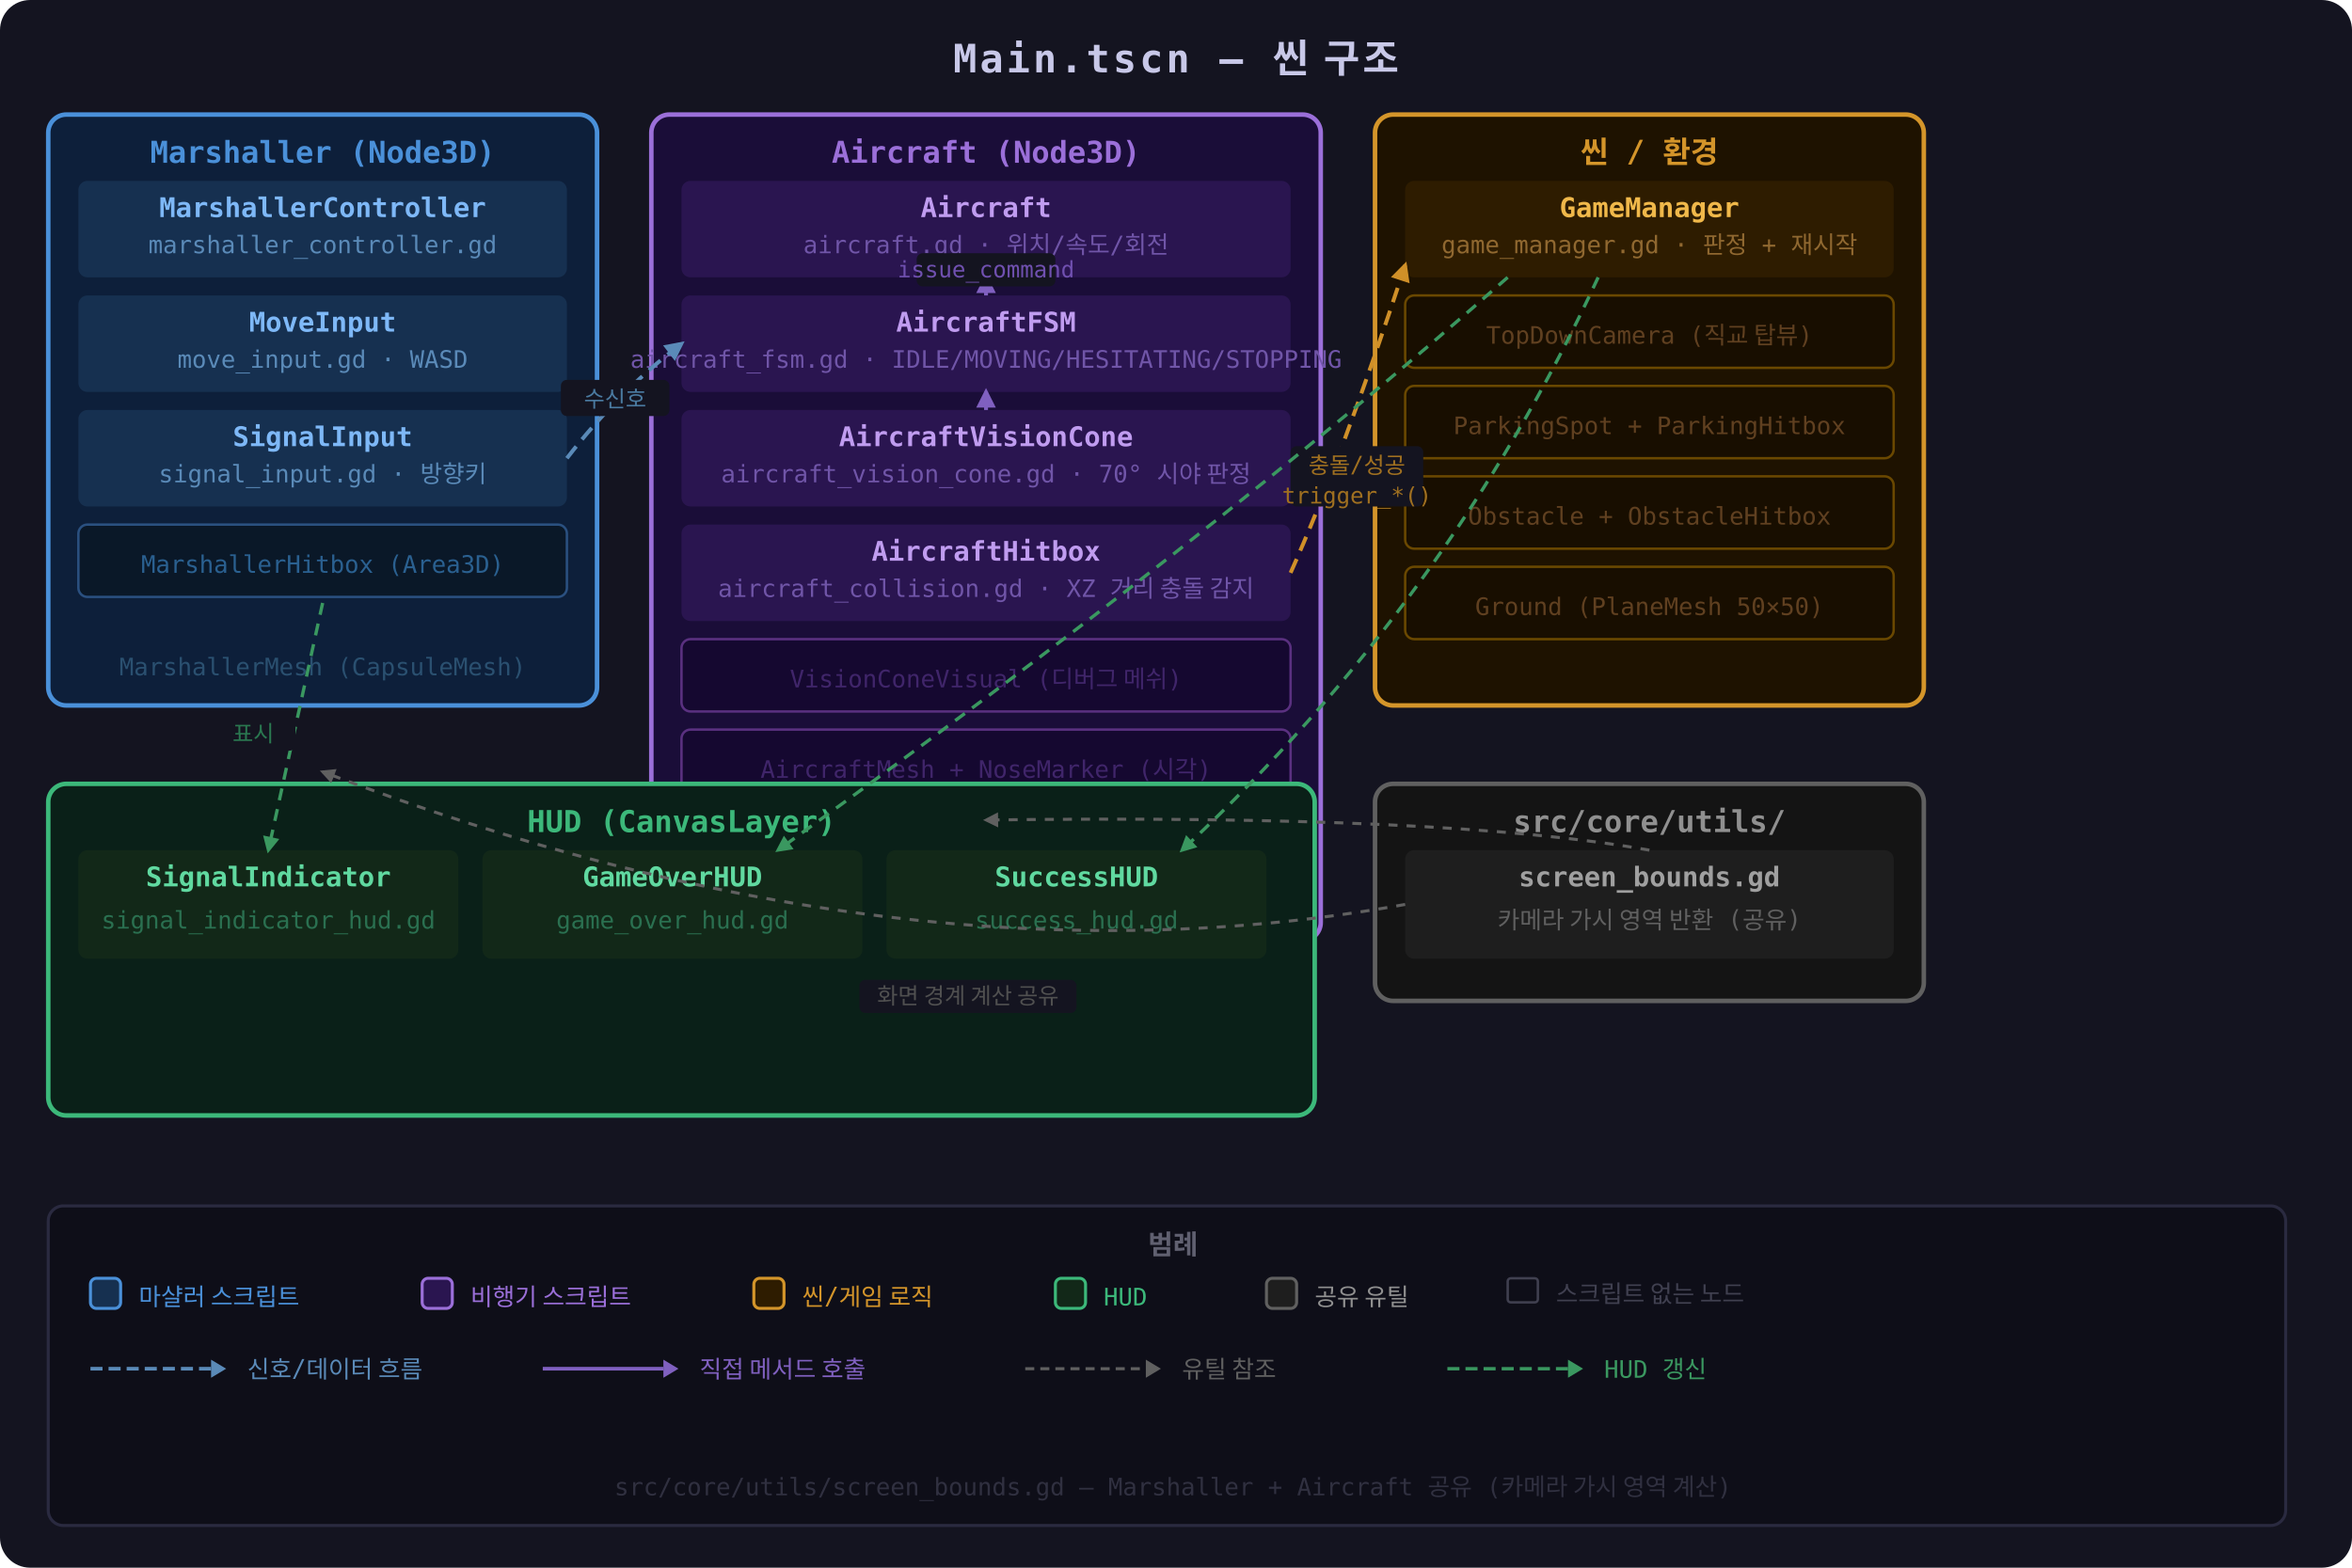
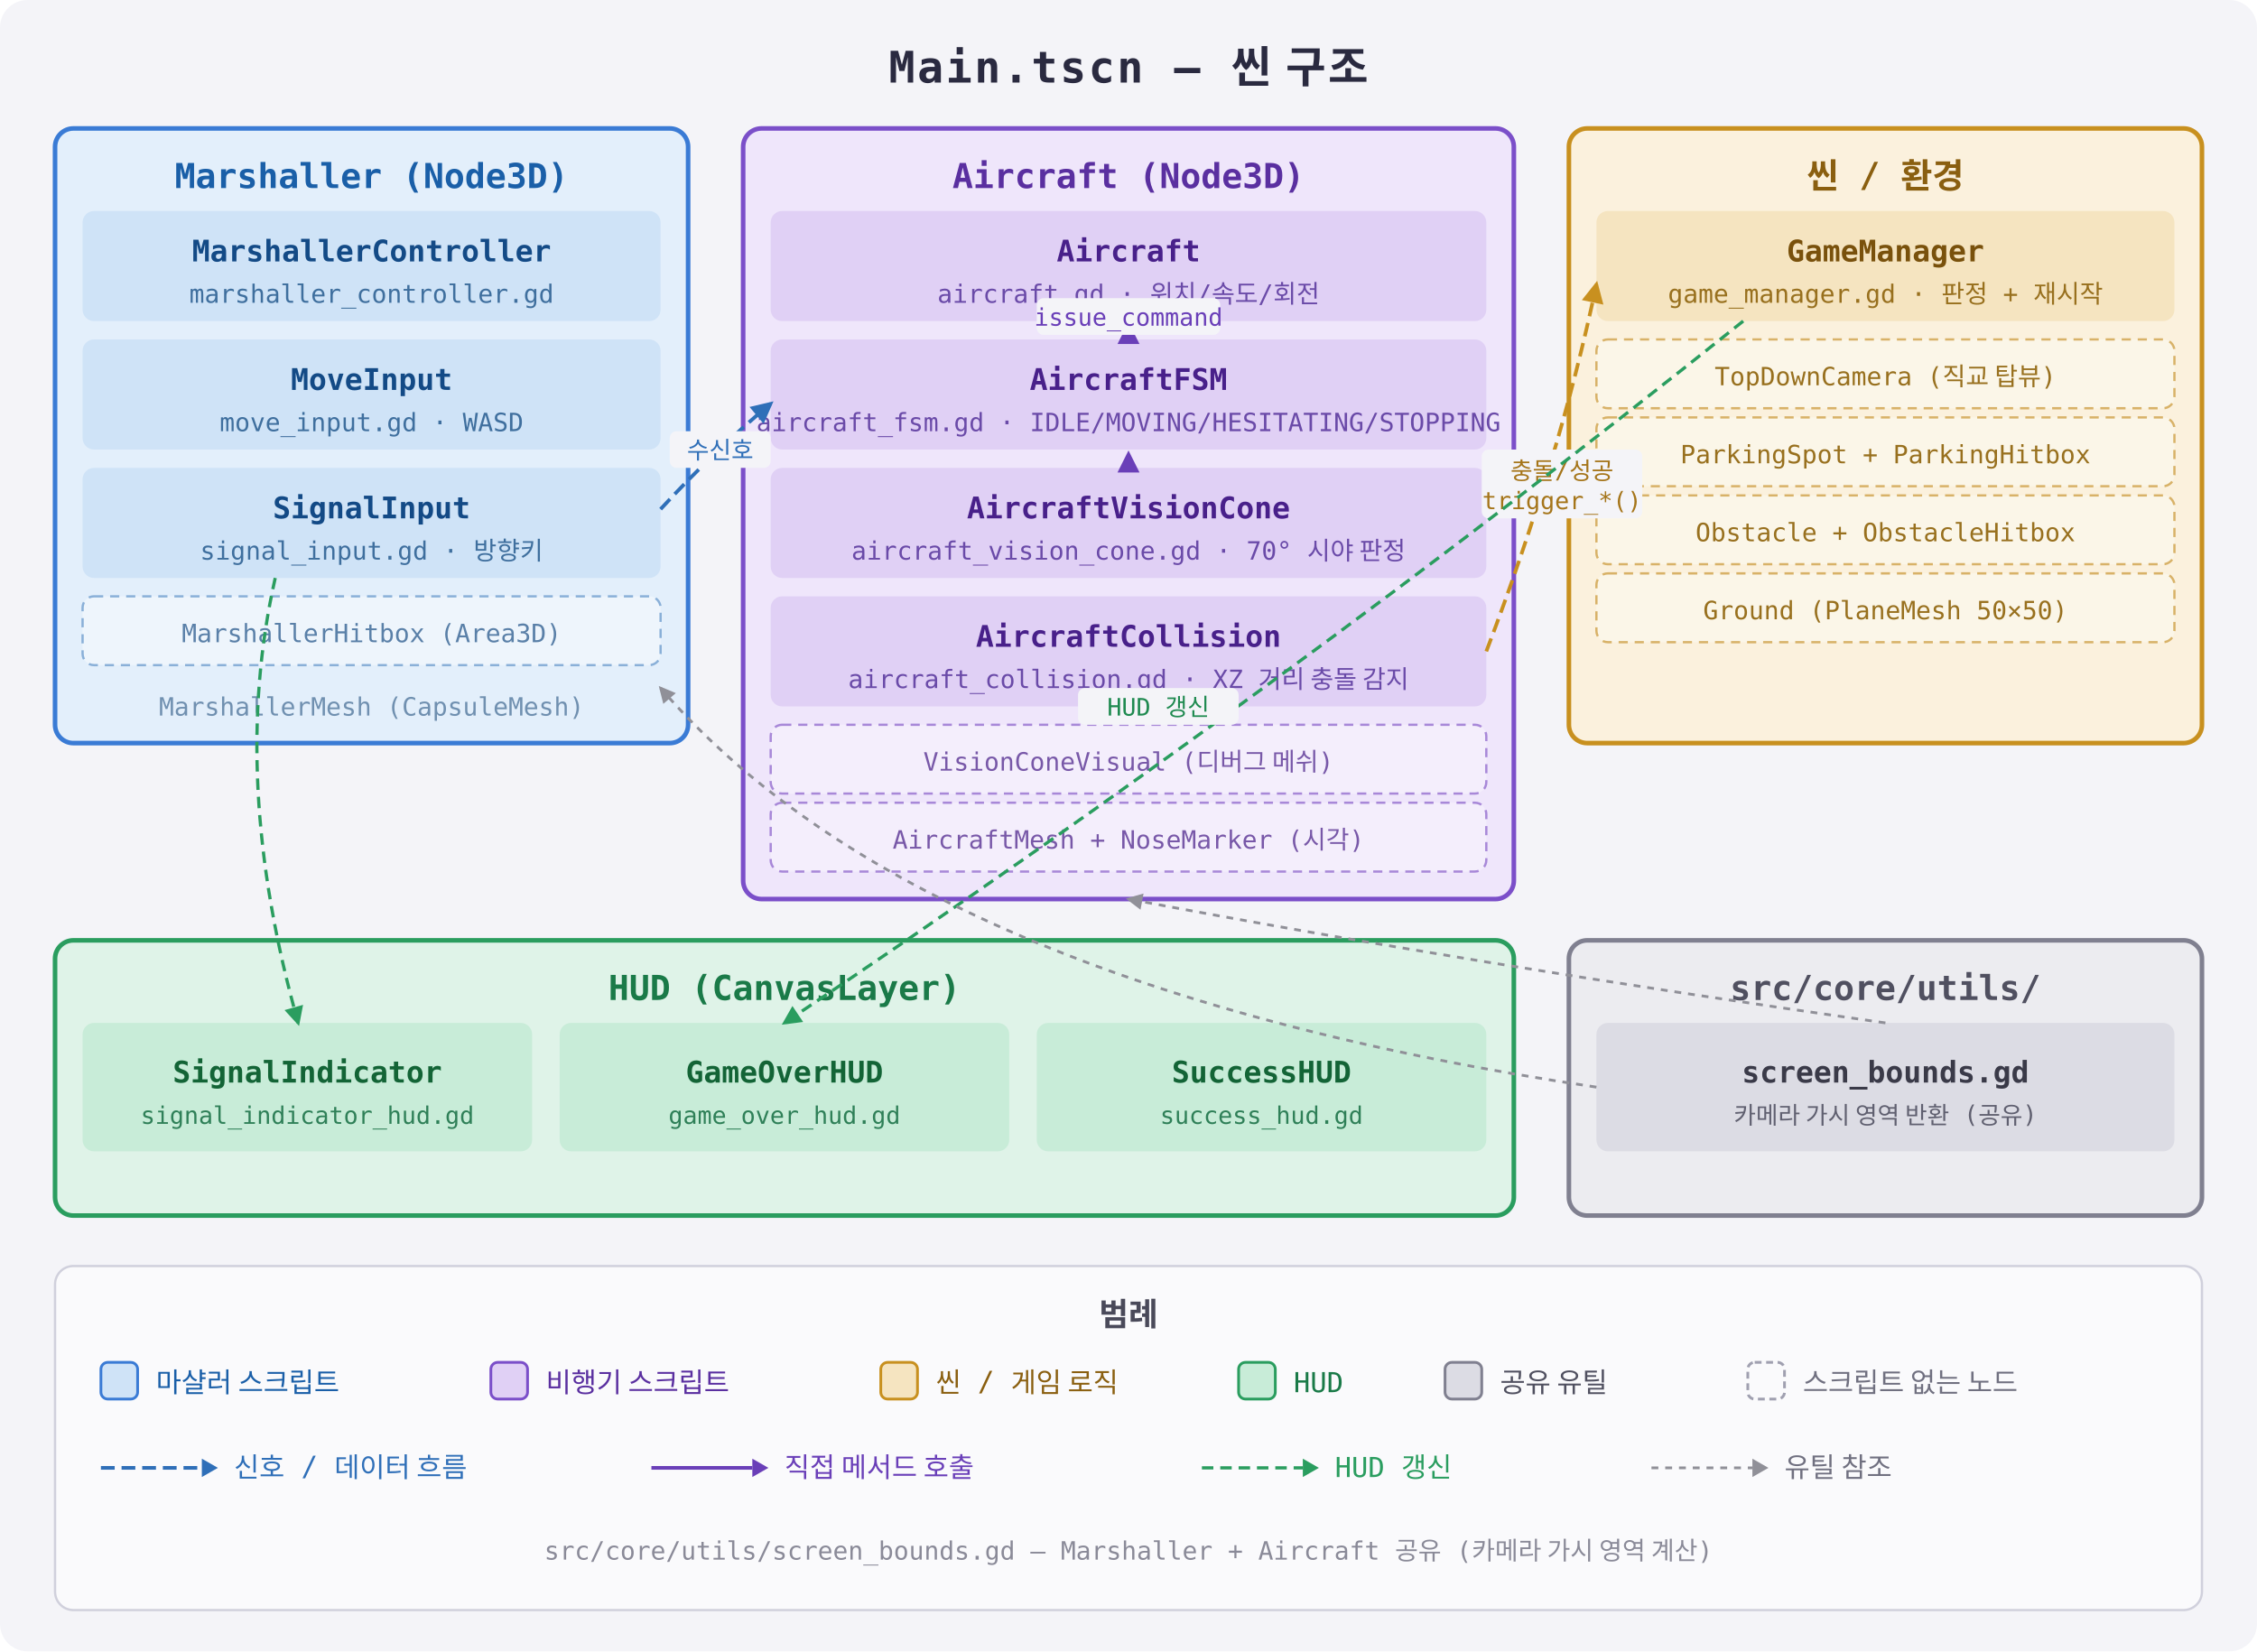
- <svg xmlns="http://www.w3.org/2000/svg" viewBox="0 0 780 520" role="img" font-family="'Consolas','Menlo',monospace">
-   <rect width="780" height="520" fill="#141420" rx="10" />
-   <text x="390" y="24" text-anchor="middle" fill="#c8c8e8" font-size="13" font-weight="bold" letter-spacing="1">Main.tscn  —  씬 구조</text>
-   <rect x="16" y="38" width="182" height="196" rx="6" fill="#0d1f3a" stroke="#4a90d9" stroke-width="1.5" />
-   <text x="107" y="54" text-anchor="middle" fill="#4a90d9" font-size="10" font-weight="bold">Marshaller  (Node3D)</text>
-   <rect x="26" y="60" width="162" height="32" rx="3" fill="#163050" />
-   <text x="107" y="72" text-anchor="middle" fill="#7eb8f7" font-size="9" font-weight="bold">MarshallerController</text>
-   <text x="107" y="84" text-anchor="middle" fill="#5a8ab8" font-size="8">marshaller_controller.gd</text>
-   <rect x="26" y="98" width="162" height="32" rx="3" fill="#163050" />
-   <text x="107" y="110" text-anchor="middle" fill="#7eb8f7" font-size="9" font-weight="bold">MoveInput</text>
-   <text x="107" y="122" text-anchor="middle" fill="#5a8ab8" font-size="8">move_input.gd  ·  WASD</text>
-   <rect x="26" y="136" width="162" height="32" rx="3" fill="#163050" />
-   <text x="107" y="148" text-anchor="middle" fill="#7eb8f7" font-size="9" font-weight="bold">SignalInput</text>
-   <text x="107" y="160" text-anchor="middle" fill="#5a8ab8" font-size="8">signal_input.gd  ·  방향키</text>
-   <rect x="26" y="174" width="162" height="24" rx="3" fill="#0a1828" stroke="#2a5080" stroke-width="0.8" />
-   <text x="107" y="190" text-anchor="middle" fill="#2a6090" font-size="8">MarshallerHitbox  (Area3D)</text>
-   <text x="107" y="224" text-anchor="middle" fill="#2a5070" font-size="8">MarshallerMesh  (CapsuleMesh)</text>
-   <rect x="216" y="38" width="222" height="274" rx="6" fill="#1a0d38" stroke="#9b6fd9" stroke-width="1.5" />
-   <text x="327" y="54" text-anchor="middle" fill="#9b6fd9" font-size="10" font-weight="bold">Aircraft  (Node3D)</text>
-   <rect x="226" y="60" width="202" height="32" rx="3" fill="#2a1550" />
-   <text x="327" y="72" text-anchor="middle" fill="#c09cf0" font-size="9" font-weight="bold">Aircraft</text>
-   <text x="327" y="84" text-anchor="middle" fill="#7055a8" font-size="8">aircraft.gd  ·  위치/속도/회전</text>
-   <rect x="226" y="98" width="202" height="32" rx="3" fill="#2a1550" />
-   <text x="327" y="110" text-anchor="middle" fill="#c09cf0" font-size="9" font-weight="bold">AircraftFSM</text>
-   <text x="327" y="122" text-anchor="middle" fill="#7055a8" font-size="8">aircraft_fsm.gd  ·  IDLE/MOVING/HESITATING/STOPPING</text>
-   <rect x="226" y="136" width="202" height="32" rx="3" fill="#2a1550" />
-   <text x="327" y="148" text-anchor="middle" fill="#c09cf0" font-size="9" font-weight="bold">AircraftVisionCone</text>
-   <text x="327" y="160" text-anchor="middle" fill="#7055a8" font-size="8">aircraft_vision_cone.gd  ·  70° 시야 판정</text>
-   <rect x="226" y="174" width="202" height="32" rx="3" fill="#2a1550" />
-   <text x="327" y="186" text-anchor="middle" fill="#c09cf0" font-size="9" font-weight="bold">AircraftHitbox</text>
-   <text x="327" y="198" text-anchor="middle" fill="#7055a8" font-size="8">aircraft_collision.gd  ·  XZ 거리 충돌 감지</text>
-   <rect x="226" y="212" width="202" height="24" rx="3" fill="#150830" stroke="#5a3080" stroke-width="0.8" />
-   <text x="327" y="228" text-anchor="middle" fill="#40256a" font-size="8">VisionConeVisual  (디버그 메쉬)</text>
-   <rect x="226" y="242" width="202" height="24" rx="3" fill="#150830" stroke="#5a3080" stroke-width="0.8" />
-   <text x="327" y="258" text-anchor="middle" fill="#40256a" font-size="8">AircraftMesh + NoseMarker  (시각)</text>
-   <rect x="456" y="38" width="182" height="196" rx="6" fill="#1e1200" stroke="#d4952a" stroke-width="1.5" />
-   <text x="547" y="54" text-anchor="middle" fill="#d4952a" font-size="10" font-weight="bold">씬 / 환경</text>
-   <rect x="466" y="60" width="162" height="32" rx="3" fill="#2e1c00" />
-   <text x="547" y="72" text-anchor="middle" fill="#f0b84a" font-size="9" font-weight="bold">GameManager</text>
-   <text x="547" y="84" text-anchor="middle" fill="#906830" font-size="8">game_manager.gd  ·  판정 + 재시작</text>
-   <rect x="466" y="98" width="162" height="24" rx="3" fill="#180e00" stroke="#6a4800" stroke-width="0.8" />
-   <text x="547" y="114" text-anchor="middle" fill="#604020" font-size="8">TopDownCamera  (직교 탑뷰)</text>
-   <rect x="466" y="128" width="162" height="24" rx="3" fill="#180e00" stroke="#6a4800" stroke-width="0.8" />
-   <text x="547" y="144" text-anchor="middle" fill="#604020" font-size="8">ParkingSpot  +  ParkingHitbox</text>
-   <rect x="466" y="158" width="162" height="24" rx="3" fill="#180e00" stroke="#6a4800" stroke-width="0.8" />
-   <text x="547" y="174" text-anchor="middle" fill="#604020" font-size="8">Obstacle  +  ObstacleHitbox</text>
-   <rect x="466" y="188" width="162" height="24" rx="3" fill="#180e00" stroke="#6a4800" stroke-width="0.8" />
-   <text x="547" y="204" text-anchor="middle" fill="#604020" font-size="8">Ground  (PlaneMesh 50×50)</text>
-   <rect x="16" y="260" width="420" height="110" rx="6" fill="#0a2018" stroke="#3cb87a" stroke-width="1.5" />
-   <text x="226" y="276" text-anchor="middle" fill="#3cb87a" font-size="10" font-weight="bold">HUD  (CanvasLayer)</text>
-   <rect x="26" y="282" width="126" height="36" rx="3" fill="#122818" />
-   <text x="89" y="294" text-anchor="middle" fill="#60d9a0" font-size="9" font-weight="bold">SignalIndicator</text>
-   <text x="89" y="308" text-anchor="middle" fill="#2a7050" font-size="8">signal_indicator_hud.gd</text>
-   <rect x="160" y="282" width="126" height="36" rx="3" fill="#122818" />
-   <text x="223" y="294" text-anchor="middle" fill="#60d9a0" font-size="9" font-weight="bold">GameOverHUD</text>
-   <text x="223" y="308" text-anchor="middle" fill="#2a7050" font-size="8">game_over_hud.gd</text>
-   <rect x="294" y="282" width="126" height="36" rx="3" fill="#122818" />
-   <text x="357" y="294" text-anchor="middle" fill="#60d9a0" font-size="9" font-weight="bold">SuccessHUD</text>
-   <text x="357" y="308" text-anchor="middle" fill="#2a7050" font-size="8">success_hud.gd</text>
-   <rect x="456" y="260" width="182" height="72" rx="6" fill="#141414" stroke="#606060" stroke-width="1.5" />
-   <text x="547" y="276" text-anchor="middle" fill="#909090" font-size="10" font-weight="bold">src/core/utils/</text>
-   <rect x="466" y="282" width="162" height="36" rx="3" fill="#1e1e1e" />
-   <text x="547" y="294" text-anchor="middle" fill="#a0a0a0" font-size="9" font-weight="bold">screen_bounds.gd</text>
-   <text x="547" y="308" text-anchor="middle" fill="#606060" font-size="8">카메라 가시 영역 반환 (공유)</text>
+ <svg xmlns="http://www.w3.org/2000/svg" viewBox="0 0 984 720" role="img" font-family="'Consolas','Menlo',monospace">
+   <rect width="984" height="720" fill="#f4f4f8" rx="12" />
+   <text x="492" y="36" text-anchor="middle" fill="#2a2a40" font-size="19" font-weight="bold" letter-spacing="1">Main.tscn — 씬 구조</text>
+   <rect x="24" y="56" width="276" height="268" rx="8" fill="#e3effb" stroke="#3a7bd5" stroke-width="2" />
+   <text x="162" y="82" text-anchor="middle" fill="#1a5fa8" font-size="15" font-weight="bold">Marshaller (Node3D)</text>
+   <rect x="36" y="92" width="252" height="48" rx="5" fill="#cfe3f7" />
+   <text x="162" y="114" text-anchor="middle" fill="#134a86" font-size="13" font-weight="bold">MarshallerController</text>
+   <text x="162" y="132" text-anchor="middle" fill="#3f6f9e" font-size="11">marshaller_controller.gd</text>
+   <rect x="36" y="148" width="252" height="48" rx="5" fill="#cfe3f7" />
+   <text x="162" y="170" text-anchor="middle" fill="#134a86" font-size="13" font-weight="bold">MoveInput</text>
+   <text x="162" y="188" text-anchor="middle" fill="#3f6f9e" font-size="11">move_input.gd · WASD</text>
+   <rect x="36" y="204" width="252" height="48" rx="5" fill="#cfe3f7" />
+   <text x="162" y="226" text-anchor="middle" fill="#134a86" font-size="13" font-weight="bold">SignalInput</text>
+   <text x="162" y="244" text-anchor="middle" fill="#3f6f9e" font-size="11">signal_input.gd · 방향키</text>
+   <rect x="36" y="260" width="252" height="30" rx="5" fill="#eef5fc" stroke="#8ab0d8" stroke-width="1" stroke-dasharray="4 3" />
+   <text x="162" y="280" text-anchor="middle" fill="#5a80a8" font-size="11">MarshallerHitbox (Area3D)</text>
+   <text x="162" y="312" text-anchor="middle" fill="#7090b0" font-size="11">MarshallerMesh (CapsuleMesh)</text>
+   <rect x="324" y="56" width="336" height="336" rx="8" fill="#efe6fb" stroke="#7b4fc9" stroke-width="2" />
+   <text x="492" y="82" text-anchor="middle" fill="#5a2fa0" font-size="15" font-weight="bold">Aircraft (Node3D)</text>
+   <rect x="336" y="92" width="312" height="48" rx="5" fill="#e0d0f5" />
+   <text x="492" y="114" text-anchor="middle" fill="#48208a" font-size="13" font-weight="bold">Aircraft</text>
+   <text x="492" y="132" text-anchor="middle" fill="#6a4aa8" font-size="11">aircraft.gd · 위치/속도/회전</text>
+   <rect x="336" y="148" width="312" height="48" rx="5" fill="#e0d0f5" />
+   <text x="492" y="170" text-anchor="middle" fill="#48208a" font-size="13" font-weight="bold">AircraftFSM</text>
+   <text x="492" y="188" text-anchor="middle" fill="#6a4aa8" font-size="11">aircraft_fsm.gd · IDLE/MOVING/HESITATING/STOPPING</text>
+   <rect x="336" y="204" width="312" height="48" rx="5" fill="#e0d0f5" />
+   <text x="492" y="226" text-anchor="middle" fill="#48208a" font-size="13" font-weight="bold">AircraftVisionCone</text>
+   <text x="492" y="244" text-anchor="middle" fill="#6a4aa8" font-size="11">aircraft_vision_cone.gd · 70° 시야 판정</text>
+   <rect x="336" y="260" width="312" height="48" rx="5" fill="#e0d0f5" />
+   <text x="492" y="282" text-anchor="middle" fill="#48208a" font-size="13" font-weight="bold">AircraftCollision</text>
+   <text x="492" y="300" text-anchor="middle" fill="#6a4aa8" font-size="11">aircraft_collision.gd · XZ 거리 충돌 감지</text>
+   <rect x="336" y="316" width="312" height="30" rx="5" fill="#f4eefc" stroke="#a888d8" stroke-width="1" stroke-dasharray="4 3" />
+   <text x="492" y="336" text-anchor="middle" fill="#7858a8" font-size="11">VisionConeVisual (디버그 메쉬)</text>
+   <rect x="336" y="350" width="312" height="30" rx="5" fill="#f4eefc" stroke="#a888d8" stroke-width="1" stroke-dasharray="4 3" />
+   <text x="492" y="370" text-anchor="middle" fill="#7858a8" font-size="11">AircraftMesh + NoseMarker (시각)</text>
+   <rect x="684" y="56" width="276" height="268" rx="8" fill="#fbf1dd" stroke="#c8901f" stroke-width="2" />
+   <text x="822" y="82" text-anchor="middle" fill="#8a5f10" font-size="15" font-weight="bold">씬 / 환경</text>
+   <rect x="696" y="92" width="252" height="48" rx="5" fill="#f5e4c0" />
+   <text x="822" y="114" text-anchor="middle" fill="#79510c" font-size="13" font-weight="bold">GameManager</text>
+   <text x="822" y="132" text-anchor="middle" fill="#98701e" font-size="11">game_manager.gd · 판정 + 재시작</text>
+   <rect x="696" y="148" width="252" height="30" rx="5" fill="#fbf6e8" stroke="#d8b268" stroke-width="1" stroke-dasharray="4 3" />
+   <text x="822" y="168" text-anchor="middle" fill="#98701e" font-size="11">TopDownCamera (직교 탑뷰)</text>
+   <rect x="696" y="182" width="252" height="30" rx="5" fill="#fbf6e8" stroke="#d8b268" stroke-width="1" stroke-dasharray="4 3" />
+   <text x="822" y="202" text-anchor="middle" fill="#98701e" font-size="11">ParkingSpot + ParkingHitbox</text>
+   <rect x="696" y="216" width="252" height="30" rx="5" fill="#fbf6e8" stroke="#d8b268" stroke-width="1" stroke-dasharray="4 3" />
+   <text x="822" y="236" text-anchor="middle" fill="#98701e" font-size="11">Obstacle + ObstacleHitbox</text>
+   <rect x="696" y="250" width="252" height="30" rx="5" fill="#fbf6e8" stroke="#d8b268" stroke-width="1" stroke-dasharray="4 3" />
+   <text x="822" y="270" text-anchor="middle" fill="#98701e" font-size="11">Ground (PlaneMesh 50×50)</text>
+   <rect x="24" y="410" width="636" height="120" rx="8" fill="#dff3e8" stroke="#2a9d5f" stroke-width="2" />
+   <text x="342" y="436" text-anchor="middle" fill="#1a7a48" font-size="15" font-weight="bold">HUD (CanvasLayer)</text>
+   <rect x="36" y="446" width="196" height="56" rx="5" fill="#c8ecd8" />
+   <text x="134" y="472" text-anchor="middle" fill="#136436" font-size="13" font-weight="bold">SignalIndicator</text>
+   <text x="134" y="490" text-anchor="middle" fill="#2f8058" font-size="10.5">signal_indicator_hud.gd</text>
+   <rect x="244" y="446" width="196" height="56" rx="5" fill="#c8ecd8" />
+   <text x="342" y="472" text-anchor="middle" fill="#136436" font-size="13" font-weight="bold">GameOverHUD</text>
+   <text x="342" y="490" text-anchor="middle" fill="#2f8058" font-size="10.5">game_over_hud.gd</text>
+   <rect x="452" y="446" width="196" height="56" rx="5" fill="#c8ecd8" />
+   <text x="550" y="472" text-anchor="middle" fill="#136436" font-size="13" font-weight="bold">SuccessHUD</text>
+   <text x="550" y="490" text-anchor="middle" fill="#2f8058" font-size="10.5">success_hud.gd</text>
+   <rect x="684" y="410" width="276" height="120" rx="8" fill="#ececf0" stroke="#808090" stroke-width="2" />
+   <text x="822" y="436" text-anchor="middle" fill="#505060" font-size="15" font-weight="bold">src/core/utils/</text>
+   <rect x="696" y="446" width="252" height="56" rx="5" fill="#dcdce4" />
+   <text x="822" y="472" text-anchor="middle" fill="#3a3a48" font-size="13" font-weight="bold">screen_bounds.gd</text>
+   <text x="822" y="490" text-anchor="middle" fill="#606070" font-size="10.5">카메라 가시 영역 반환 (공유)</text>
  <defs>
-     <marker id="a1" markerWidth="5" markerHeight="5" refX="4" refY="2.5" orient="auto">
-       <path d="M0,0 L5,2.5 L0,5Z" fill="#5a8ab8" />
+     <marker id="mb" markerWidth="6" markerHeight="6" refX="5" refY="3" orient="auto">
+       <path d="M0,0 L6,3 L0,6Z" fill="#2f6fb8" />
    </marker>
-     <marker id="a2" markerWidth="5" markerHeight="5" refX="4" refY="2.5" orient="auto">
-       <path d="M0,0 L5,2.5 L0,5Z" fill="#8060c0" />
+     <marker id="mp" markerWidth="6" markerHeight="6" refX="5" refY="3" orient="auto">
+       <path d="M0,0 L6,3 L0,6Z" fill="#6a3fb8" />
    </marker>
-     <marker id="a3" markerWidth="5" markerHeight="5" refX="4" refY="2.5" orient="auto">
-       <path d="M0,0 L5,2.5 L0,5Z" fill="#d09028" />
+     <marker id="ma" markerWidth="6" markerHeight="6" refX="5" refY="3" orient="auto">
+       <path d="M0,0 L6,3 L0,6Z" fill="#c8901f" />
    </marker>
-     <marker id="a4" markerWidth="5" markerHeight="5" refX="4" refY="2.5" orient="auto">
-       <path d="M0,0 L5,2.5 L0,5Z" fill="#3a9860" />
+     <marker id="mg" markerWidth="6" markerHeight="6" refX="5" refY="3" orient="auto">
+       <path d="M0,0 L6,3 L0,6Z" fill="#2a9d5f" />
    </marker>
-     <marker id="a5" markerWidth="5" markerHeight="5" refX="4" refY="2.5" orient="auto">
-       <path d="M0,0 L5,2.5 L0,5Z" fill="#606060" />
+     <marker id="mm" markerWidth="6" markerHeight="6" refX="5" refY="3" orient="auto">
+       <path d="M0,0 L6,3 L0,6Z" fill="#909098" />
    </marker>
  </defs>
-   <path d="M188,152 Q205,130 226,114" fill="none" stroke="#5a8ab8" stroke-width="1.3" stroke-dasharray="5 3" marker-end="url(#a1)" />
-   <rect x="186" y="126" width="36" height="12" rx="2" fill="#141420" />
-   <text x="204" y="135" text-anchor="middle" fill="#4a7aa0" font-size="7.5">수신호</text>
-   <path d="M327,136 L327,130" fill="none" stroke="#8060c0" stroke-width="1.3" marker-end="url(#a2)" />
-   <path d="M327,98 L327,92" fill="none" stroke="#8060c0" stroke-width="1.3" marker-end="url(#a2)" />
-   <rect x="304" y="84" width="46" height="11" rx="2" fill="#141420" />
-   <text x="327" y="92" text-anchor="middle" fill="#7050b0" font-size="7.5">issue_command</text>
-   <path d="M428,190 Q445,152 466,88" fill="none" stroke="#d09028" stroke-width="1.3" stroke-dasharray="5 3" marker-end="url(#a3)" />
-   <rect x="428" y="148" width="44" height="20" rx="2" fill="#141420" />
-   <text x="450" y="157" text-anchor="middle" fill="#a07020" font-size="7.5">충돌/성공</text>
-   <text x="450" y="167" text-anchor="middle" fill="#a07020" font-size="7.5">trigger_*()</text>
-   <path d="M500,92 Q400,180 258,282" fill="none" stroke="#3a9860" stroke-width="1.1" stroke-dasharray="4 3" marker-end="url(#a4)" />
-   <path d="M530,92 Q480,200 392,282" fill="none" stroke="#3a9860" stroke-width="1.1" stroke-dasharray="4 3" marker-end="url(#a4)" />
-   <path d="M107,200 L89,282" fill="none" stroke="#3a9860" stroke-width="1.1" stroke-dasharray="4 3" marker-end="url(#a4)" />
-   <rect x="70" y="238" width="28" height="11" rx="2" fill="#141420" />
-   <text x="84" y="246" text-anchor="middle" fill="#2a7850" font-size="7.5">표시</text>
-   <path d="M547,282 Q480,270 327,272" fill="none" stroke="#606060" stroke-width="1" stroke-dasharray="3 3" marker-end="url(#a5)" />
-   <path d="M466,300 Q300,330 107,256" fill="none" stroke="#606060" stroke-width="1" stroke-dasharray="3 3" marker-end="url(#a5)" />
-   <rect x="285" y="325" width="72" height="11" rx="2" fill="#141420" />
-   <text x="321" y="333" text-anchor="middle" fill="#505050" font-size="7.5">화면 경계 계산 공유</text>
-   <rect x="16" y="400" width="742" height="106" rx="5" fill="#0e0e18" stroke="#2a2a40" stroke-width="1" />
-   <text x="389" y="416" text-anchor="middle" fill="#606070" font-size="9" font-weight="bold">범례</text>
-   <rect x="30" y="424" width="10" height="10" rx="2" fill="#163050" stroke="#4a90d9" stroke-width="1" />
-   <text x="46" y="433" fill="#4a90d9" font-size="8">마샬러 스크립트</text>
-   <rect x="140" y="424" width="10" height="10" rx="2" fill="#2a1550" stroke="#9b6fd9" stroke-width="1" />
-   <text x="156" y="433" fill="#9b6fd9" font-size="8">비행기 스크립트</text>
-   <rect x="250" y="424" width="10" height="10" rx="2" fill="#2e1c00" stroke="#d4952a" stroke-width="1" />
-   <text x="266" y="433" fill="#d4952a" font-size="8">씬/게임 로직</text>
-   <rect x="350" y="424" width="10" height="10" rx="2" fill="#122818" stroke="#3cb87a" stroke-width="1" />
-   <text x="366" y="433" fill="#3cb87a" font-size="8">HUD</text>
-   <rect x="420" y="424" width="10" height="10" rx="2" fill="#1e1e1e" stroke="#606060" stroke-width="1" />
-   <text x="436" y="433" fill="#909090" font-size="8">공유 유틸</text>
-   <rect x="500" y="424" width="10" height="8" rx="1" fill="none" stroke="#404050" stroke-width="0.8" />
-   <text x="516" y="432" fill="#404050" font-size="8">스크립트 없는 노드</text>
-   <line x1="30" y1="454" x2="70" y2="454" stroke="#5a8ab8" stroke-width="1.2" stroke-dasharray="4 2" />
-   <polygon points="70,451 75,454 70,457" fill="#5a8ab8" />
-   <text x="82" y="457" fill="#5a8ab8" font-size="8">신호/데이터 흐름</text>
-   <line x1="180" y1="454" x2="220" y2="454" stroke="#8060c0" stroke-width="1.2" />
-   <polygon points="220,451 225,454 220,457" fill="#8060c0" />
-   <text x="232" y="457" fill="#8060c0" font-size="8">직접 메서드 호출</text>
-   <line x1="340" y1="454" x2="380" y2="454" stroke="#606060" stroke-width="1" stroke-dasharray="3 2" />
-   <polygon points="380,451 385,454 380,457" fill="#606060" />
-   <text x="392" y="457" fill="#606060" font-size="8">유틸 참조</text>
-   <line x1="480" y1="454" x2="520" y2="454" stroke="#3a9860" stroke-width="1.1" stroke-dasharray="4 2" />
-   <polygon points="520,451 525,454 520,457" fill="#3a9860" />
-   <text x="532" y="457" fill="#3a9860" font-size="8">HUD 갱신</text>
-   <text x="389" y="496" text-anchor="middle" fill="#303040" font-size="8">src/core/utils/screen_bounds.gd  —  Marshaller + Aircraft 공유 (카메라 가시 영역 계산)</text>
+   <path d="M288,222 Q312,196 336,176" fill="none" stroke="#2f6fb8" stroke-width="1.6" stroke-dasharray="6 3" marker-end="url(#mb)" />
+   <rect x="292" y="188" width="44" height="16" rx="3" fill="#f4f4f8" />
+   <text x="314" y="200" text-anchor="middle" fill="#2f6fb8" font-size="10.5">수신호</text>
+   <path d="M492,204 L492,198" fill="none" stroke="#6a3fb8" stroke-width="1.6" marker-end="url(#mp)" />
+   <path d="M492,148 L492,142" fill="none" stroke="#6a3fb8" stroke-width="1.6" marker-end="url(#mp)" />
+   <rect x="452" y="130" width="80" height="16" rx="3" fill="#f4f4f8" />
+   <text x="492" y="142" text-anchor="middle" fill="#6a3fb8" font-size="10.5">issue_command</text>
+   <path d="M648,284 Q680,200 696,124" fill="none" stroke="#c8901f" stroke-width="1.6" stroke-dasharray="6 3" marker-end="url(#ma)" />
+   <rect x="646" y="196" width="70" height="30" rx="3" fill="#f4f4f8" />
+   <text x="681" y="209" text-anchor="middle" fill="#a5751a" font-size="10.5">충돌/성공</text>
+   <text x="681" y="222" text-anchor="middle" fill="#a5751a" font-size="10.5">trigger_*()</text>
+   <path d="M760,140 Q560,300 342,446" fill="none" stroke="#2a9d5f" stroke-width="1.4" stroke-dasharray="5 3" marker-end="url(#mg)" />
+   <rect x="470" y="300" width="70" height="16" rx="3" fill="#f4f4f8" />
+   <text x="505" y="312" text-anchor="middle" fill="#1f8a50" font-size="10.5">HUD 갱신</text>
+   <path d="M120,252 Q100,340 130,446" fill="none" stroke="#2a9d5f" stroke-width="1.4" stroke-dasharray="5 3" marker-end="url(#mg)" />
+   <path d="M822,446 Q640,420 492,392" fill="none" stroke="#909098" stroke-width="1.2" stroke-dasharray="3 3" marker-end="url(#mm)" />
+   <path d="M696,474 Q400,430 288,300" fill="none" stroke="#909098" stroke-width="1.2" stroke-dasharray="3 3" marker-end="url(#mm)" />
+   <rect x="24" y="552" width="936" height="150" rx="8" fill="#fafafc" stroke="#d0d0dc" stroke-width="1" />
+   <text x="492" y="578" text-anchor="middle" fill="#4a4a5a" font-size="14" font-weight="bold">범례</text>
+   <rect x="44" y="594" width="16" height="16" rx="3" fill="#cfe3f7" stroke="#3a7bd5" stroke-width="1.2" />
+   <text x="68" y="607" fill="#1a5fa8" font-size="12">마샬러 스크립트</text>
+   <rect x="214" y="594" width="16" height="16" rx="3" fill="#e0d0f5" stroke="#7b4fc9" stroke-width="1.2" />
+   <text x="238" y="607" fill="#5a2fa0" font-size="12">비행기 스크립트</text>
+   <rect x="384" y="594" width="16" height="16" rx="3" fill="#f5e4c0" stroke="#c8901f" stroke-width="1.2" />
+   <text x="408" y="607" fill="#8a5f10" font-size="12">씬 / 게임 로직</text>
+   <rect x="540" y="594" width="16" height="16" rx="3" fill="#c8ecd8" stroke="#2a9d5f" stroke-width="1.2" />
+   <text x="564" y="607" fill="#1a7a48" font-size="12">HUD</text>
+   <rect x="630" y="594" width="16" height="16" rx="3" fill="#dcdce4" stroke="#808090" stroke-width="1.2" />
+   <text x="654" y="607" fill="#505060" font-size="12">공유 유틸</text>
+   <rect x="762" y="594" width="16" height="16" rx="3" fill="none" stroke="#a0a0b0" stroke-width="1.2" stroke-dasharray="3 2" />
+   <text x="786" y="607" fill="#707080" font-size="12">스크립트 없는 노드</text>
+   <line x1="44" y1="640" x2="88" y2="640" stroke="#2f6fb8" stroke-width="1.6" stroke-dasharray="6 3" />
+   <polygon points="88,636 95,640 88,644" fill="#2f6fb8" />
+   <text x="102" y="644" fill="#2f6fb8" font-size="12">신호 / 데이터 흐름</text>
+   <line x1="284" y1="640" x2="328" y2="640" stroke="#6a3fb8" stroke-width="1.6" />
+   <polygon points="328,636 335,640 328,644" fill="#6a3fb8" />
+   <text x="342" y="644" fill="#6a3fb8" font-size="12">직접 메서드 호출</text>
+   <line x1="524" y1="640" x2="568" y2="640" stroke="#2a9d5f" stroke-width="1.4" stroke-dasharray="5 3" />
+   <polygon points="568,636 575,640 568,644" fill="#2a9d5f" />
+   <text x="582" y="644" fill="#2a9d5f" font-size="12">HUD 갱신</text>
+   <line x1="720" y1="640" x2="764" y2="640" stroke="#909098" stroke-width="1.2" stroke-dasharray="3 3" />
+   <polygon points="764,636 771,640 764,644" fill="#909098" />
+   <text x="778" y="644" fill="#707080" font-size="12">유틸 참조</text>
+   <text x="492" y="680" text-anchor="middle" fill="#8a8a98" font-size="11">src/core/utils/screen_bounds.gd — Marshaller + Aircraft 공유 (카메라 가시 영역 계산)</text>
</svg>
